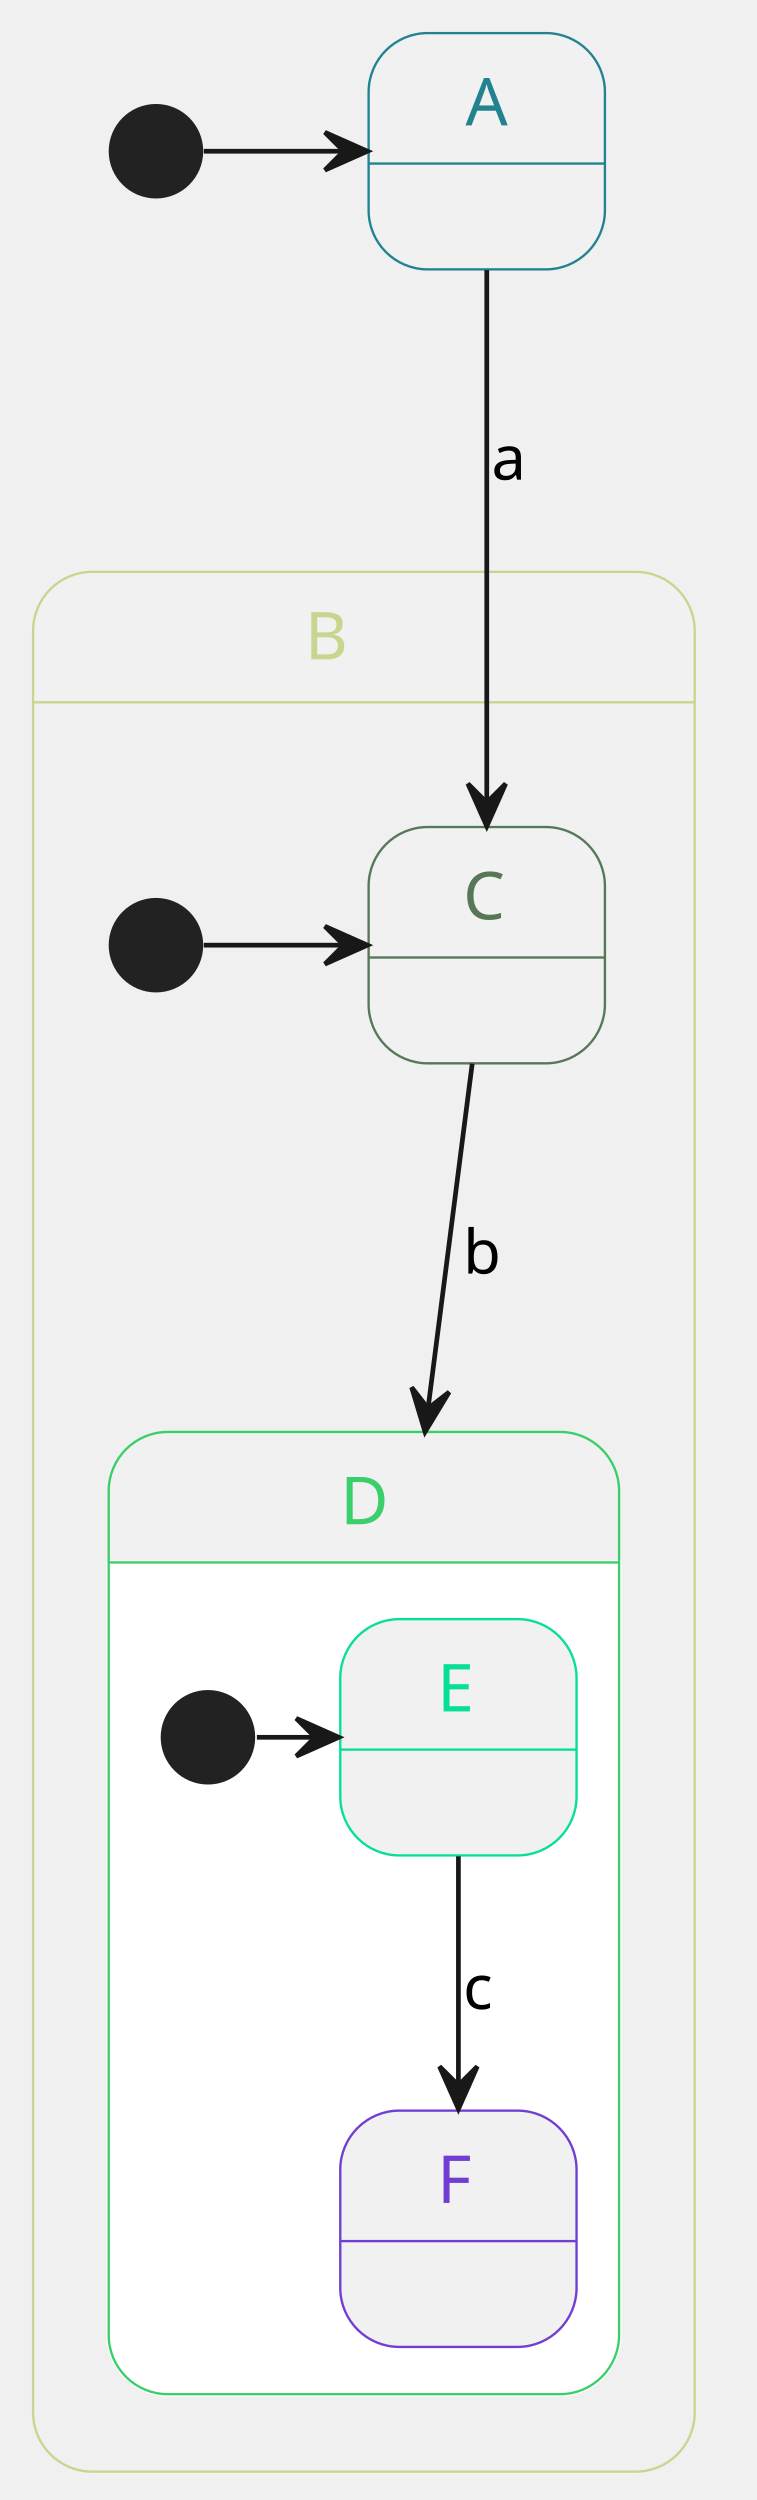
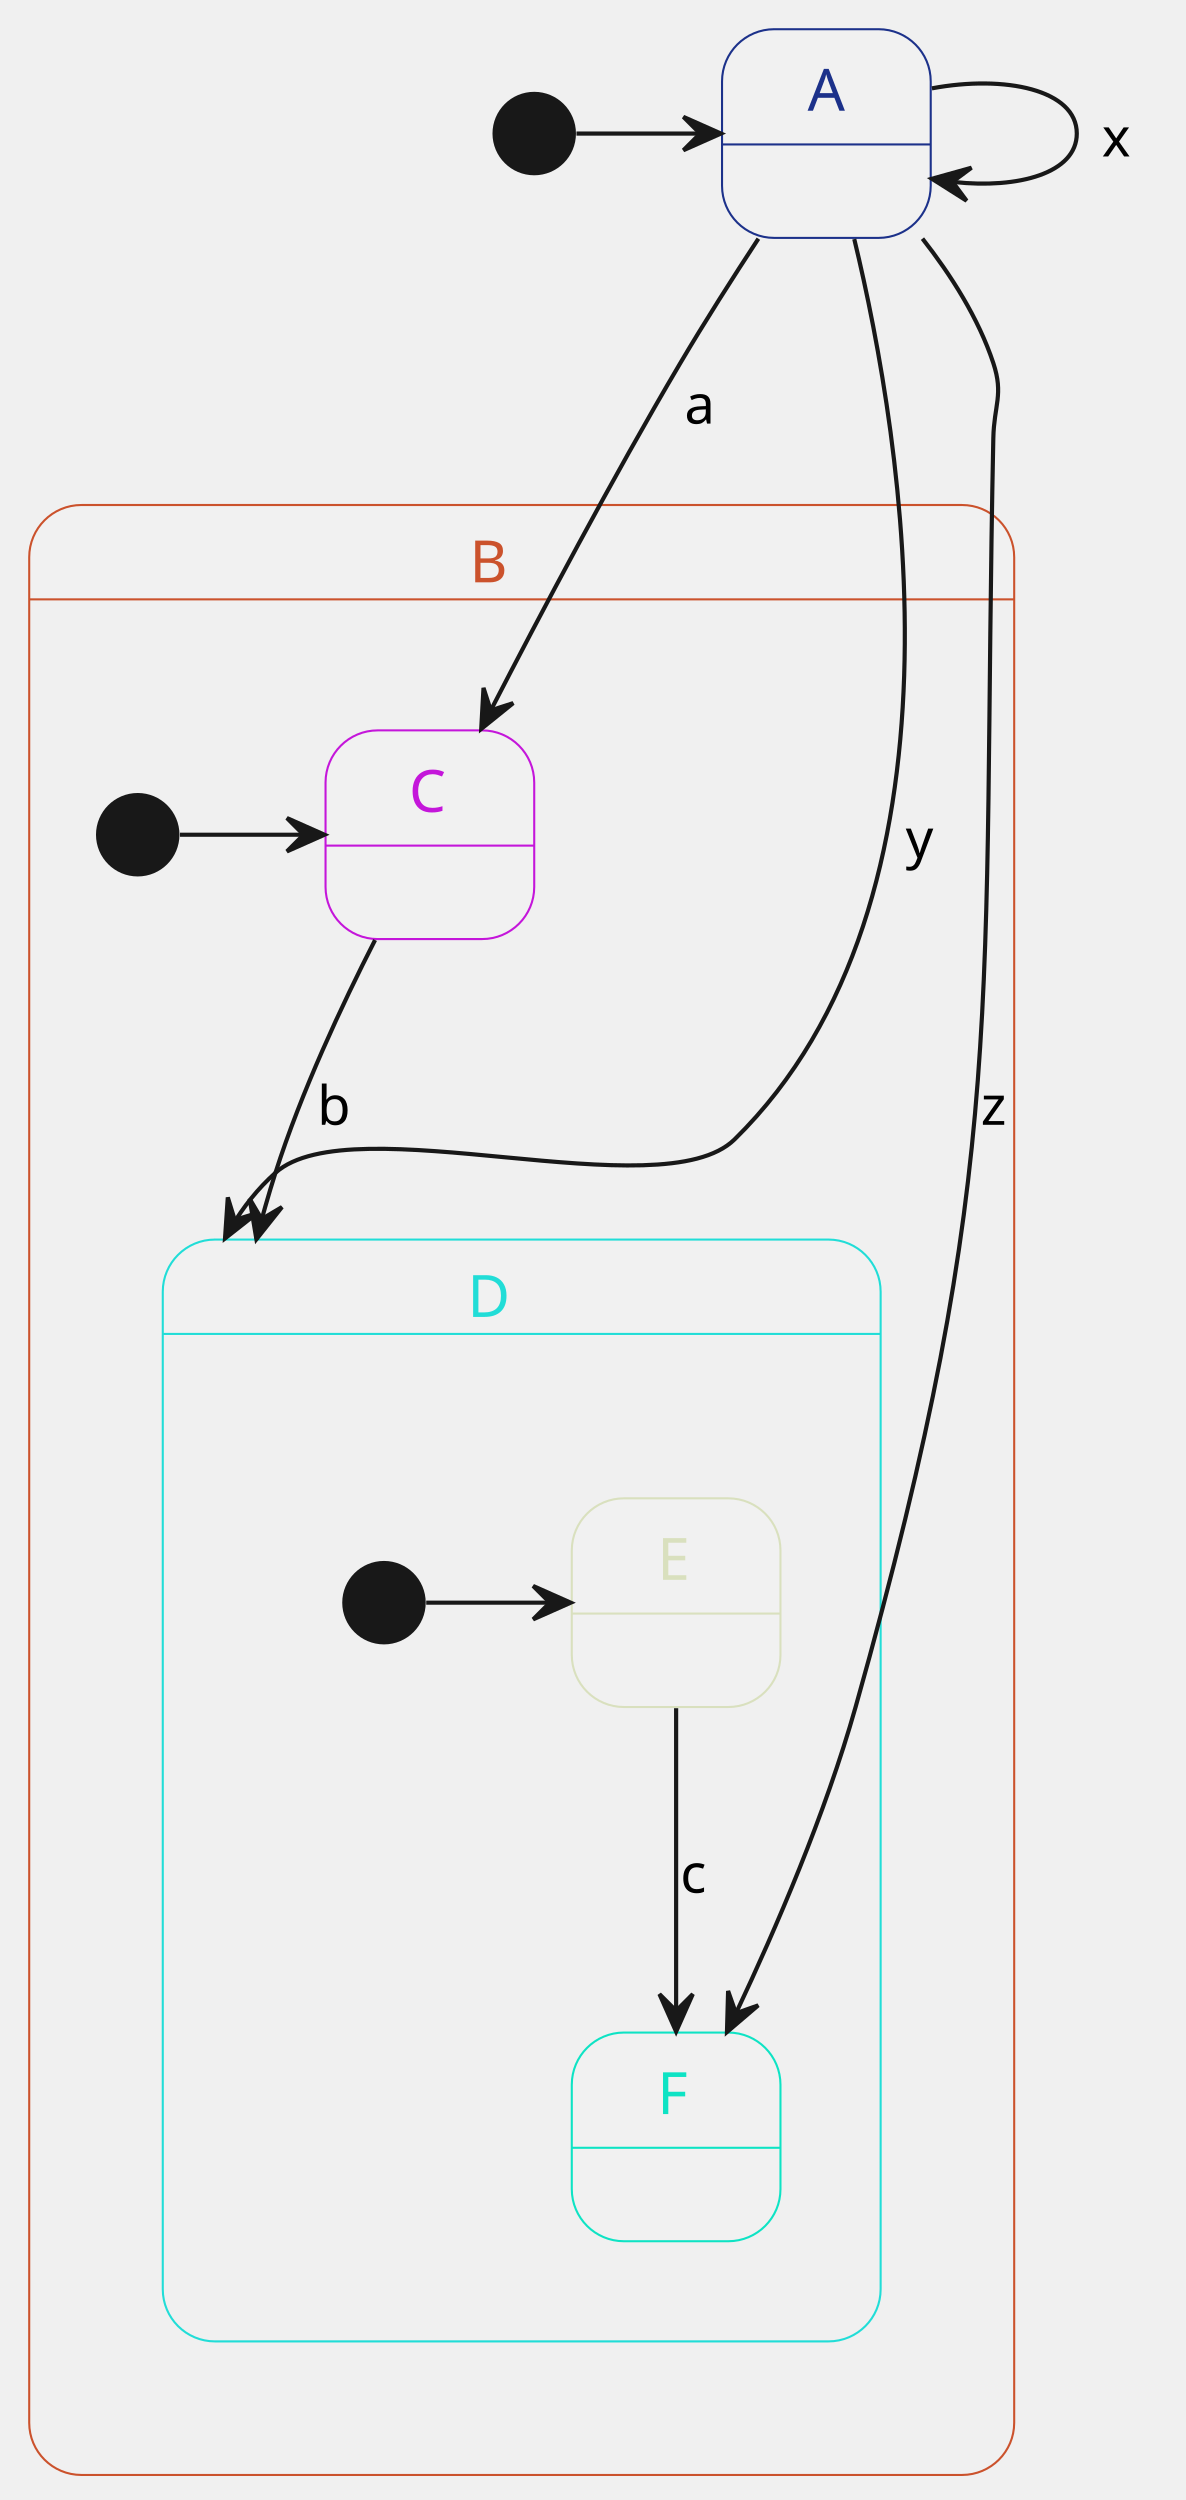
- <svg xmlns="http://www.w3.org/2000/svg" contentStyleType="text/css" height="529px" preserveAspectRatio="none" style="width:160px;height:529px;background:#FFFFFF;" version="1.1" viewBox="0 0 160 529" width="160px" zoomAndPan="magnify">
+ <svg xmlns="http://www.w3.org/2000/svg" contentStyleType="text/css" height="599px" preserveAspectRatio="none" style="width:284px;height:599px;background:#FFFFFF;" version="1.1" viewBox="0 0 284 599" width="284px" zoomAndPan="magnify">
  <defs />
  <g>
    <g id="cluster_N_2">
-       <path d="M19.5,121 L134.5,121 A12.5,12.5 0 0 1 147,133.5 L147,148.609 L7,148.609 L7,133.5 A12.5,12.5 0 0 1 19.5,121 " fill="#F1F1F1" style="stroke:#F1F1F1;stroke-width:1.0;" />
-       <rect height="402" rx="12.5" ry="12.5" style="stroke:#C7D68F;stroke-width:0.5;fill:none;" width="140" x="7" y="121" />
-       <line style="stroke:#C7D68F;stroke-width:0.5;fill:none;" x1="7" x2="147" y1="148.609" y2="148.609" />
-       <text fill="#C7D68F" font-family="sans-serif" font-size="14" lengthAdjust="spacing" textLength="9" x="64.5" y="139.533">B</text>
+       <path d="M19.5,121 L230.5,121 A12.5,12.5 0 0 1 243,133.5 L243,143.609 L7,143.609 L7,133.5 A12.5,12.5 0 0 1 19.5,121 " fill="#F1F1F1" style="stroke:#F1F1F1;stroke-width:1.0;" />
+       <rect fill="none" height="472" rx="12.5" ry="12.5" style="stroke:#CB522C;stroke-width:0.5;" width="236" x="7" y="121" />
+       <line style="stroke:#CB522C;stroke-width:0.5;" x1="7" x2="243" y1="143.609" y2="143.609" />
+       <text fill="#CB522C" font-family="sans-serif" font-size="14" lengthAdjust="spacing" textLength="9" x="112.5" y="139.533">B</text>
+     </g>
+     <g id="cluster_N_2_2">
+       <path d="M51.5,297 L198.5,297 A12.5,12.5 0 0 1 211,309.5 L211,319.609 L39,319.609 L39,309.5 A12.5,12.5 0 0 1 51.5,297 " fill="#F1F1F1" style="stroke:#F1F1F1;stroke-width:1.0;" />
+       <rect fill="none" height="264" rx="12.5" ry="12.5" style="stroke:#21DDD7;stroke-width:0.5;" width="172" x="39" y="297" />
+       <line style="stroke:#21DDD7;stroke-width:0.5;" x1="39" x2="211" y1="319.609" y2="319.609" />
+       <text fill="#21DDD7" font-family="sans-serif" font-size="14" lengthAdjust="spacing" textLength="10" x="112" y="315.533">D</text>
    </g>
    <g id="N_2.N_2_1">
-       <rect fill="#F1F1F1" height="50" rx="12.5" ry="12.5" style="stroke:#567858;stroke-width:0.5;" width="50" x="78" y="175" />
-       <line style="stroke:#567858;stroke-width:0.5;" x1="78" x2="128" y1="202.609" y2="202.609" />
-       <text fill="#567858" font-family="sans-serif" font-size="14" lengthAdjust="spacing" textLength="10" x="98" y="194.533">C</text>
+       <rect fill="#F1F1F1" height="50" rx="12.5" ry="12.5" style="stroke:#C416DA;stroke-width:0.5;" width="50" x="78" y="175" />
+       <line style="stroke:#C416DA;stroke-width:0.5;" x1="78" x2="128" y1="202.609" y2="202.609" />
+       <text fill="#C416DA" font-family="sans-serif" font-size="14" lengthAdjust="spacing" textLength="10" x="98" y="194.533">C</text>
    </g>
-     <ellipse cx="33" cy="200" fill="#222222" rx="10" ry="10" style="stroke:none;stroke-width:1.0;" />
-     <path d="M35.5,303 L118.5,303 A12.5,12.5 0 0 1 131,315.5 L131,330.609 L23,330.609 L23,315.5 A12.5,12.5 0 0 1 35.5,303 " fill="#F1F1F1" style="stroke:#F1F1F1;stroke-width:1.0;" />
-     <path d="M23,330.609 L131,330.609 L131,494.109 A12.5,12.5 0 0 1 118.5,506.609 L35.5,506.609 A12.5,12.5 0 0 1 23,494.109 L23,330.609 " fill="#FFFFFF" style="stroke:#FFFFFF;stroke-width:1.0;" />
-     <rect height="203.609" rx="12.5" ry="12.5" style="stroke:#3ACF6A;stroke-width:0.5;fill:none;" width="108" x="23" y="303" />
-     <line style="stroke:#3ACF6A;stroke-width:0.5;fill:none;" x1="23" x2="131" y1="330.609" y2="330.609" />
-     <text fill="#3ACF6A" font-family="sans-serif" font-size="14" lengthAdjust="spacing" textLength="10" x="72" y="322.533">D</text>
+     <ellipse cx="33" cy="200" fill="#181818" rx="10" ry="10" style="stroke:none;stroke-width:1.0;" />
    <g id="N_2.N_2_2.N_2_2_1">
-       <rect fill="#F1F1F1" height="50" rx="12.5" ry="12.5" style="stroke:#06E096;stroke-width:0.5;" width="50" x="72" y="342.609" />
-       <line style="stroke:#06E096;stroke-width:0.5;" x1="72" x2="122" y1="370.219" y2="370.219" />
-       <text fill="#06E096" font-family="sans-serif" font-size="14" lengthAdjust="spacing" textLength="9" x="92.5" y="362.143">E</text>
+       <rect fill="#F1F1F1" height="50" rx="12.5" ry="12.5" style="stroke:#D9E0BE;stroke-width:0.5;" width="50" x="137" y="359" />
+       <line style="stroke:#D9E0BE;stroke-width:0.5;" x1="137" x2="187" y1="386.609" y2="386.609" />
+       <text fill="#D9E0BE" font-family="sans-serif" font-size="14" lengthAdjust="spacing" textLength="9" x="157.5" y="378.533">E</text>
    </g>
    <g id="N_2.N_2_2.N_2_2_2">
-       <rect fill="#F1F1F1" height="50" rx="12.5" ry="12.5" style="stroke:#703ED2;stroke-width:0.5;" width="50" x="72" y="446.609" />
-       <line style="stroke:#703ED2;stroke-width:0.5;" x1="72" x2="122" y1="474.219" y2="474.219" />
-       <text fill="#703ED2" font-family="sans-serif" font-size="14" lengthAdjust="spacing" textLength="9" x="92.5" y="466.143">F</text>
+       <rect fill="#F1F1F1" height="50" rx="12.5" ry="12.5" style="stroke:#0EE3C4;stroke-width:0.5;" width="50" x="137" y="487" />
+       <line style="stroke:#0EE3C4;stroke-width:0.5;" x1="137" x2="187" y1="514.609" y2="514.609" />
+       <text fill="#0EE3C4" font-family="sans-serif" font-size="14" lengthAdjust="spacing" textLength="9" x="157.5" y="506.533">F</text>
    </g>
-     <ellipse cx="44" cy="367.609" fill="#222222" rx="10" ry="10" style="stroke:none;stroke-width:1.0;" />
+     <ellipse cx="92" cy="384" fill="#181818" rx="10" ry="10" style="stroke:none;stroke-width:1.0;" />
+     <g id="N_1">
+       <rect fill="#F1F1F1" height="50" rx="12.5" ry="12.5" style="stroke:#1C318A;stroke-width:0.5;" width="50" x="173" y="7" />
+       <line style="stroke:#1C318A;stroke-width:0.5;" x1="173" x2="223" y1="34.609" y2="34.609" />
+       <text fill="#1C318A" font-family="sans-serif" font-size="14" lengthAdjust="spacing" textLength="9" x="193.5" y="26.533">A</text>
+     </g>
+     <ellipse cx="128" cy="32" fill="#181818" rx="10" ry="10" style="stroke:none;stroke-width:1.0;" />
    <g id="link_*start*N_2_2_N_2_2_1">
-       <path d="M54.35,367.609 C58.41,367.609 62.47,367.609 66.53,367.609 " fill="none" id="*start*N_2_2-to-N_2_2_1" style="stroke:#181818;stroke-width:1.0;" />
-       <polygon fill="#181818" points="71.68,367.609,62.68,363.609,66.68,367.609,62.68,371.609,71.68,367.609" style="stroke:#181818;stroke-width:1.0;" />
+       <path d="M102.12,384 C111.94,384 121.77,384 131.6,384 " fill="none" id="*start*N_2_2-to-N_2_2_1" style="stroke:#181818;stroke-width:1.0;" />
+       <polygon fill="#181818" points="136.74,384,127.74,380,131.74,384,127.74,388,136.74,384" style="stroke:#181818;stroke-width:1.0;" />
    </g>
    <g id="link_N_2_2_1_N_2_2_2">
-       <path d="M97,392.779 C97,407.279 97,425.829 97,441.179 " fill="none" id="N_2_2_1-to-N_2_2_2" style="stroke:#181818;stroke-width:1.0;" />
-       <polygon fill="#181818" points="97,446.259,101,437.259,97,441.259,93,437.259,97,446.259" style="stroke:#181818;stroke-width:1.0;" />
-       <text fill="#000000" font-family="sans-serif" font-size="13" lengthAdjust="spacing" textLength="7" x="98" y="425.104">c</text>
+       <path d="M162,409.29 C162,429.95 162,459.67 162,481.65 " fill="none" id="N_2_2_1-to-N_2_2_2" style="stroke:#181818;stroke-width:1.0;" />
+       <polygon fill="#181818" points="162,486.78,166,477.78,162,481.78,158,477.78,162,486.78" style="stroke:#181818;stroke-width:1.0;" />
+       <text fill="#000000" font-family="sans-serif" font-size="13" lengthAdjust="spacing" textLength="7" x="163" y="453.495">c</text>
    </g>
-     <g id="N_1">
-       <rect fill="#F1F1F1" height="50" rx="12.5" ry="12.5" style="stroke:#228390;stroke-width:0.5;" width="50" x="78" y="7" />
-       <line style="stroke:#228390;stroke-width:0.5;" x1="78" x2="128" y1="34.609" y2="34.609" />
-       <text fill="#228390" font-family="sans-serif" font-size="14" lengthAdjust="spacing" textLength="9" x="98.5" y="26.533">A</text>
-     </g>
-     <ellipse cx="33" cy="32" fill="#222222" rx="10" ry="10" style="stroke:none;stroke-width:1.0;" />
    <g id="link_*start*N_2_N_2_1">
      <path d="M43.12,200 C52.94,200 62.77,200 72.6,200 " fill="none" id="*start*N_2-to-N_2_1" style="stroke:#181818;stroke-width:1.0;" />
      <polygon fill="#181818" points="77.74,200,68.74,196,72.74,200,68.74,204,77.74,200" style="stroke:#181818;stroke-width:1.0;" />
    </g>
    <g id="link_N_2_1_N_2_2">
-       <path d="M99.92,225.08 C97.55,243.57 94.1,270.5 90.59,297.88 " fill="none" id="N_2_1-to-N_2_2" style="stroke:#181818;stroke-width:1.0;" />
-       <polygon fill="#181818" points="89.94,302.99,95.04,294.565,90.569,298.03,87.104,293.558,89.94,302.99" style="stroke:#181818;stroke-width:1.0;" />
-       <text fill="#000000" font-family="sans-serif" font-size="13" lengthAdjust="spacing" textLength="7" x="98" y="269.495">b</text>
+       <path d="M89.87,225.23 C81.93,240.77 72.18,261.61 66,281 C65.152,283.66 64.337,286.372 63.554,289.119 C63.162,290.493 62.779,291.876 62.404,293.266 C62.216,293.96 62.03,294.657 61.846,295.355 C61.754,295.704 61.663,296.053 61.572,296.403 C61.526,296.578 61.481,296.753 61.436,296.928 " fill="none" id="N_2_1-to-N_2_2" style="stroke:#181818;stroke-width:1.0;" />
+       <polygon fill="#181818" points="61.436,296.928,67.56,289.214,62.687,292.087,59.814,287.214,61.436,296.928" style="stroke:#181818;stroke-width:1.0;" />
+       <text fill="#000000" font-family="sans-serif" font-size="13" lengthAdjust="spacing" textLength="7" x="76" y="269.495">b</text>
    </g>
-     <g id="link_*start_N_1">
-       <path d="M43.12,32 C52.94,32 62.77,32 72.6,32 " fill="none" id="*start-to-N_1" style="stroke:#181818;stroke-width:1.0;" />
-       <polygon fill="#181818" points="77.74,32,68.74,28,72.74,32,68.74,36,77.74,32" style="stroke:#181818;stroke-width:1.0;" />
+     <g id="link_*start*_N_1">
+       <path d="M138.12,32 C147.94,32 157.77,32 167.6,32 " fill="none" id="*start*-to-N_1" style="stroke:#181818;stroke-width:1.0;" />
+       <polygon fill="#181818" points="172.74,32,163.74,28,167.74,32,163.74,36,172.74,32" style="stroke:#181818;stroke-width:1.0;" />
    </g>
    <g id="link_N_1_N_2_1">
-       <path d="M103,57.14 C103,86.89 103,137.43 103,169.47 " fill="none" id="N_1-to-N_2_1" style="stroke:#181818;stroke-width:1.0;" />
-       <polygon fill="#181818" points="103,174.83,107,165.83,103,169.83,99,165.83,103,174.83" style="stroke:#181818;stroke-width:1.0;" />
-       <text fill="#000000" font-family="sans-serif" font-size="13" lengthAdjust="spacing" textLength="7" x="104" y="101.495">a</text>
+       <path d="M181.71,57.19 C175.66,66.41 168.85,77.09 163,87 C146.66,114.66 129.5,147.1 117.73,169.93 " fill="none" id="N_1-to-N_2_1" style="stroke:#181818;stroke-width:1.0;" />
+       <polygon fill="#181818" points="115.3,174.65,122.966,168.467,117.582,170.201,115.848,164.816,115.3,174.65" style="stroke:#181818;stroke-width:1.0;" />
+       <text fill="#000000" font-family="sans-serif" font-size="13" lengthAdjust="spacing" textLength="7" x="164" y="101.495">a</text>
+     </g>
+     <g id="link_N_1_N_1">
+       <path d="M223.28,21.17 C240.77,17.89 258,21.5 258,32 C258,41.43 244.09,45.31 228.58,43.61 " fill="none" id="N_1-to-N_1" style="stroke:#181818;stroke-width:1.0;" />
+       <polygon fill="#181818" points="223.28,42.83,231.601,48.1,228.227,43.559,232.767,40.185,223.28,42.83" style="stroke:#181818;stroke-width:1.0;" />
+       <text fill="#000000" font-family="sans-serif" font-size="13" lengthAdjust="spacing" textLength="7" x="264" y="37.495">x</text>
+     </g>
+     <g id="link_N_1_N_2_2">
+       <path d="M204.68,57.28 C216.43,105.95 234.38,215.71 176,273 C158.51,290.17 84.27,264.66 66,281 C61.77,284.783 58.293,289.178 55.449,293.98 C55.093,294.58 54.747,295.186 54.411,295.799 C54.243,296.105 54.077,296.413 53.914,296.722 " fill="none" id="N_1-to-N_2_2" style="stroke:#181818;stroke-width:1.0;" />
+       <polygon fill="#181818" points="53.914,296.722,61.654,290.631,56.249,292.3,54.58,286.895,53.914,296.722" style="stroke:#181818;stroke-width:1.0;" />
+       <text fill="#000000" font-family="sans-serif" font-size="13" lengthAdjust="spacing" textLength="7" x="217" y="205.495">y</text>
+     </g>
+     <g id="link_N_1_N_2_2_2">
+       <path d="M221.02,57.18 C227.85,65.9 234.45,76.25 238,87 C240.51,94.6 238.17,97 238,105 C235.17,240.88 241.9,278.2 205,409 C197.8,434.51 185.88,462.15 176.41,482.21 " fill="none" id="N_1-to-N_2_2_2" style="stroke:#181818;stroke-width:1.0;" />
+       <polygon fill="#181818" points="174.18,486.88,181.669,480.484,176.336,482.369,174.451,477.035,174.18,486.88" style="stroke:#181818;stroke-width:1.0;" />
+       <text fill="#000000" font-family="sans-serif" font-size="13" lengthAdjust="spacing" textLength="7" x="235" y="269.495">z</text>
    </g>
  </g>
</svg>
